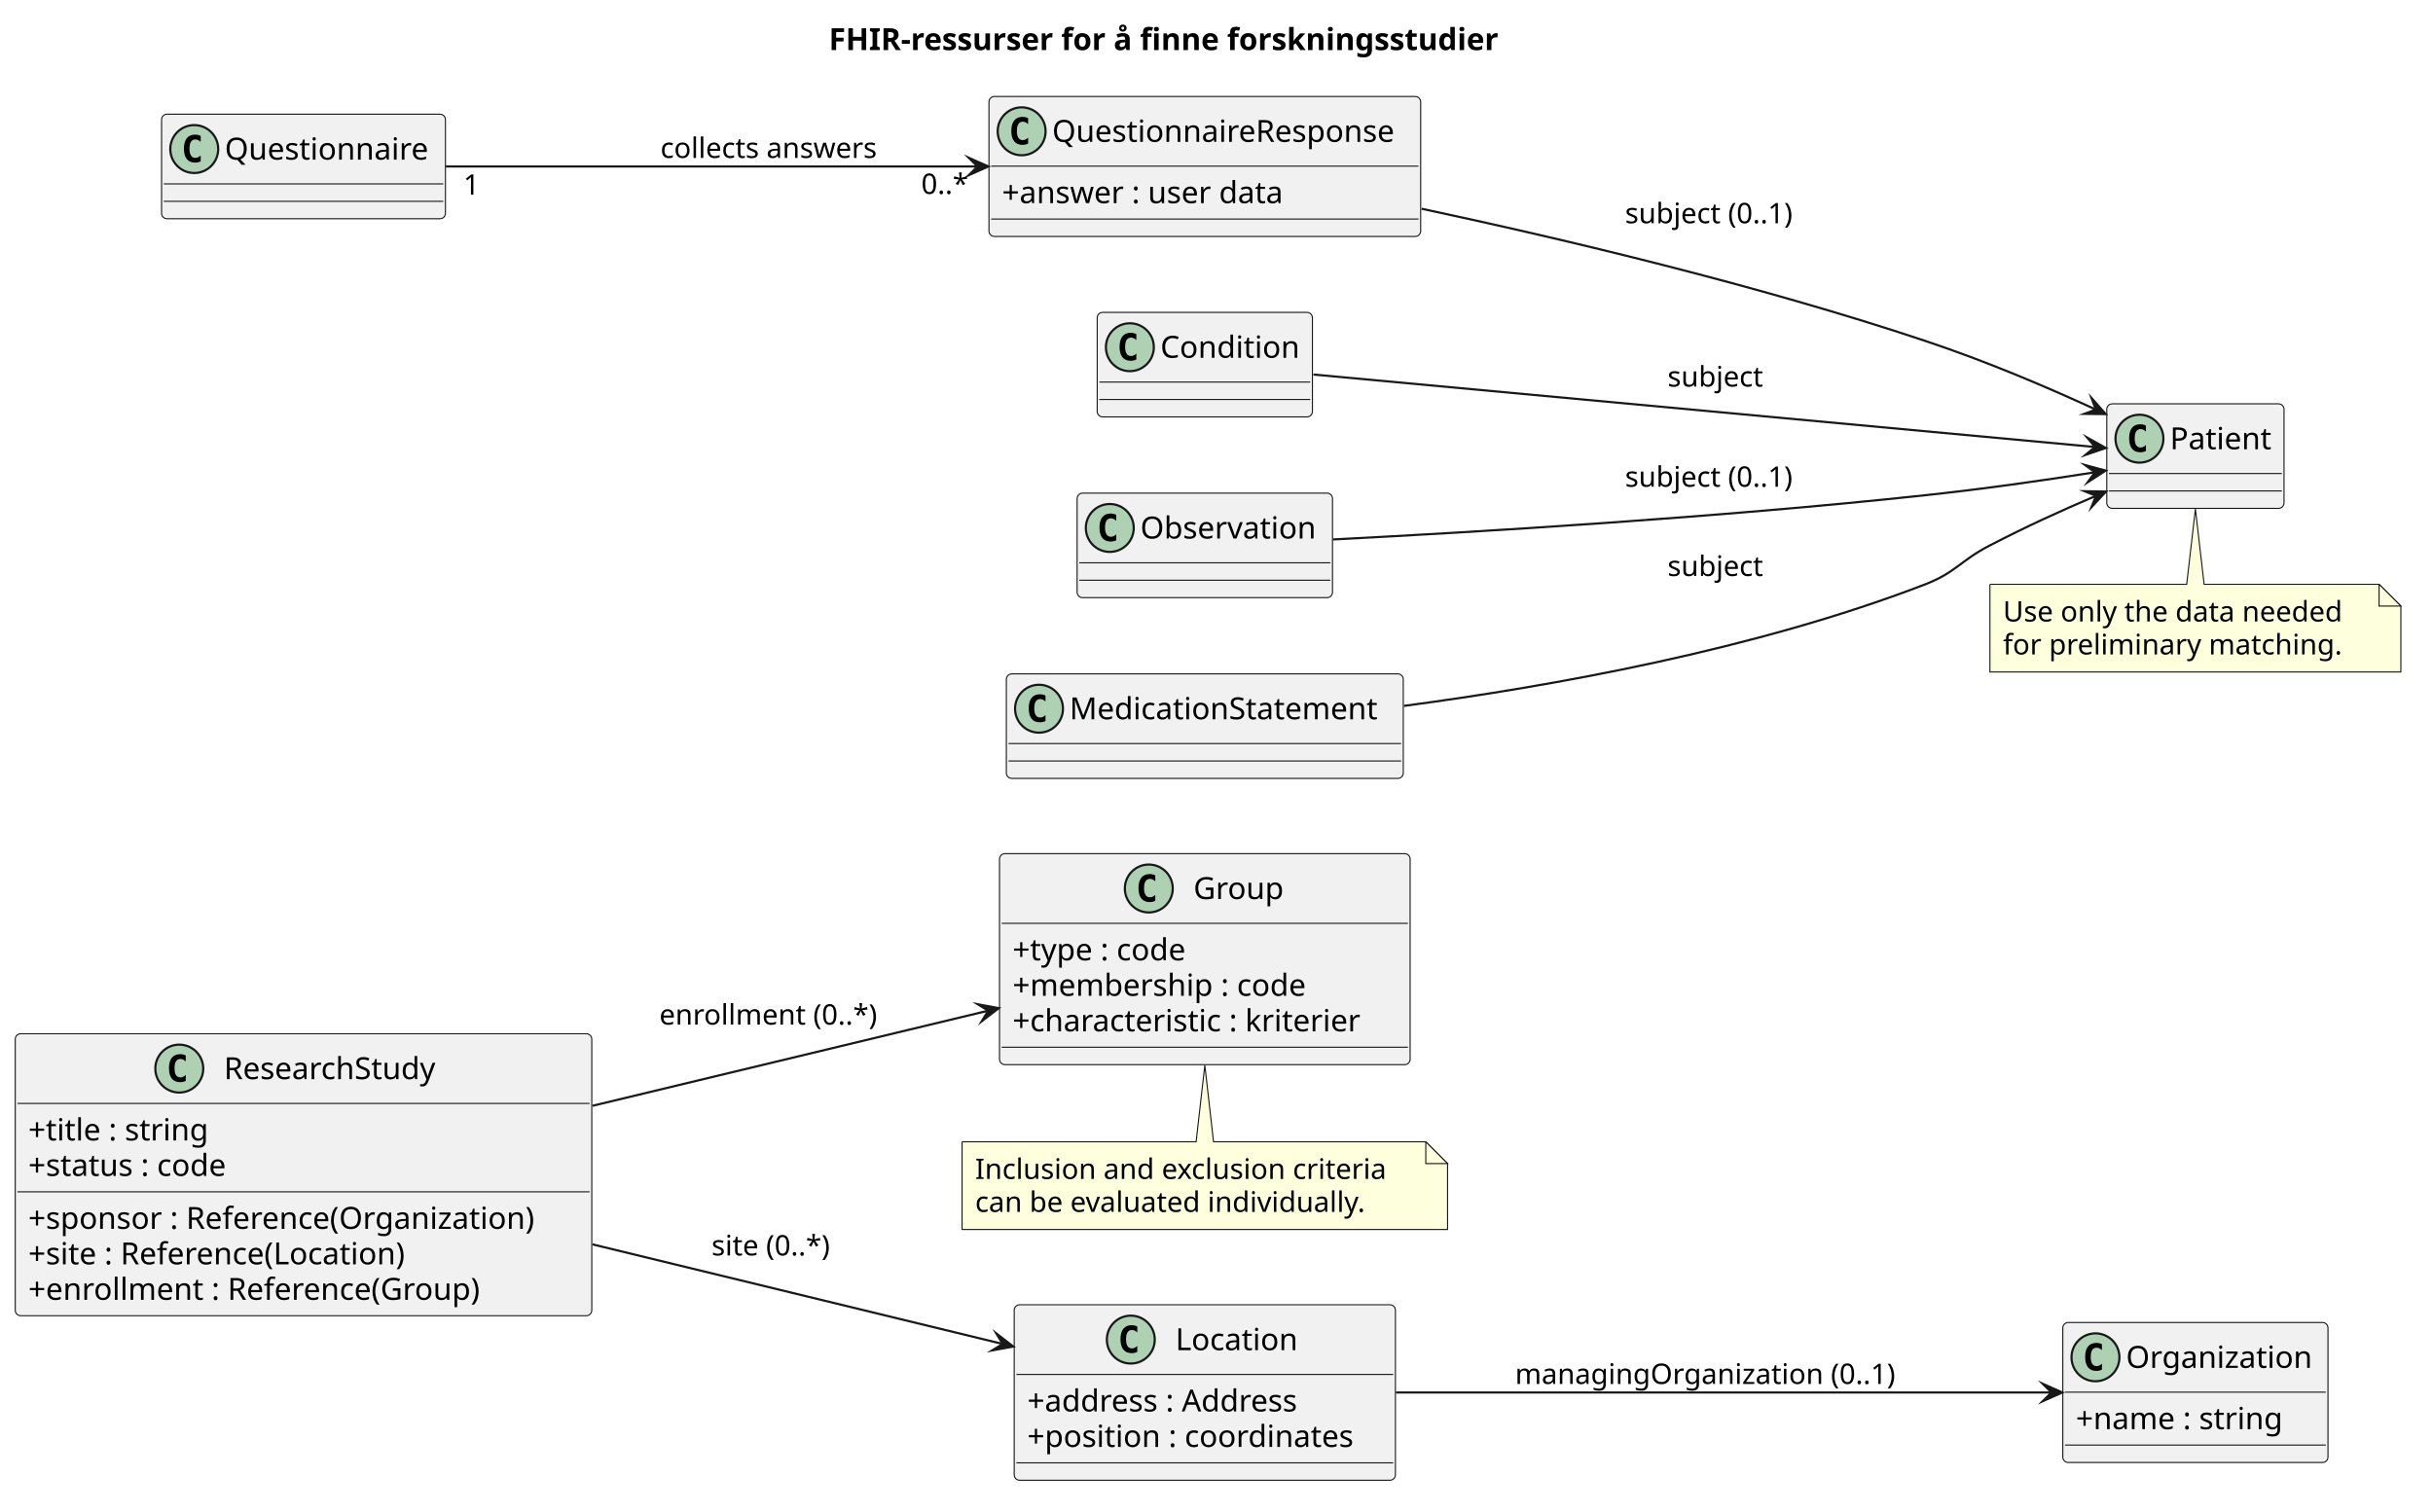
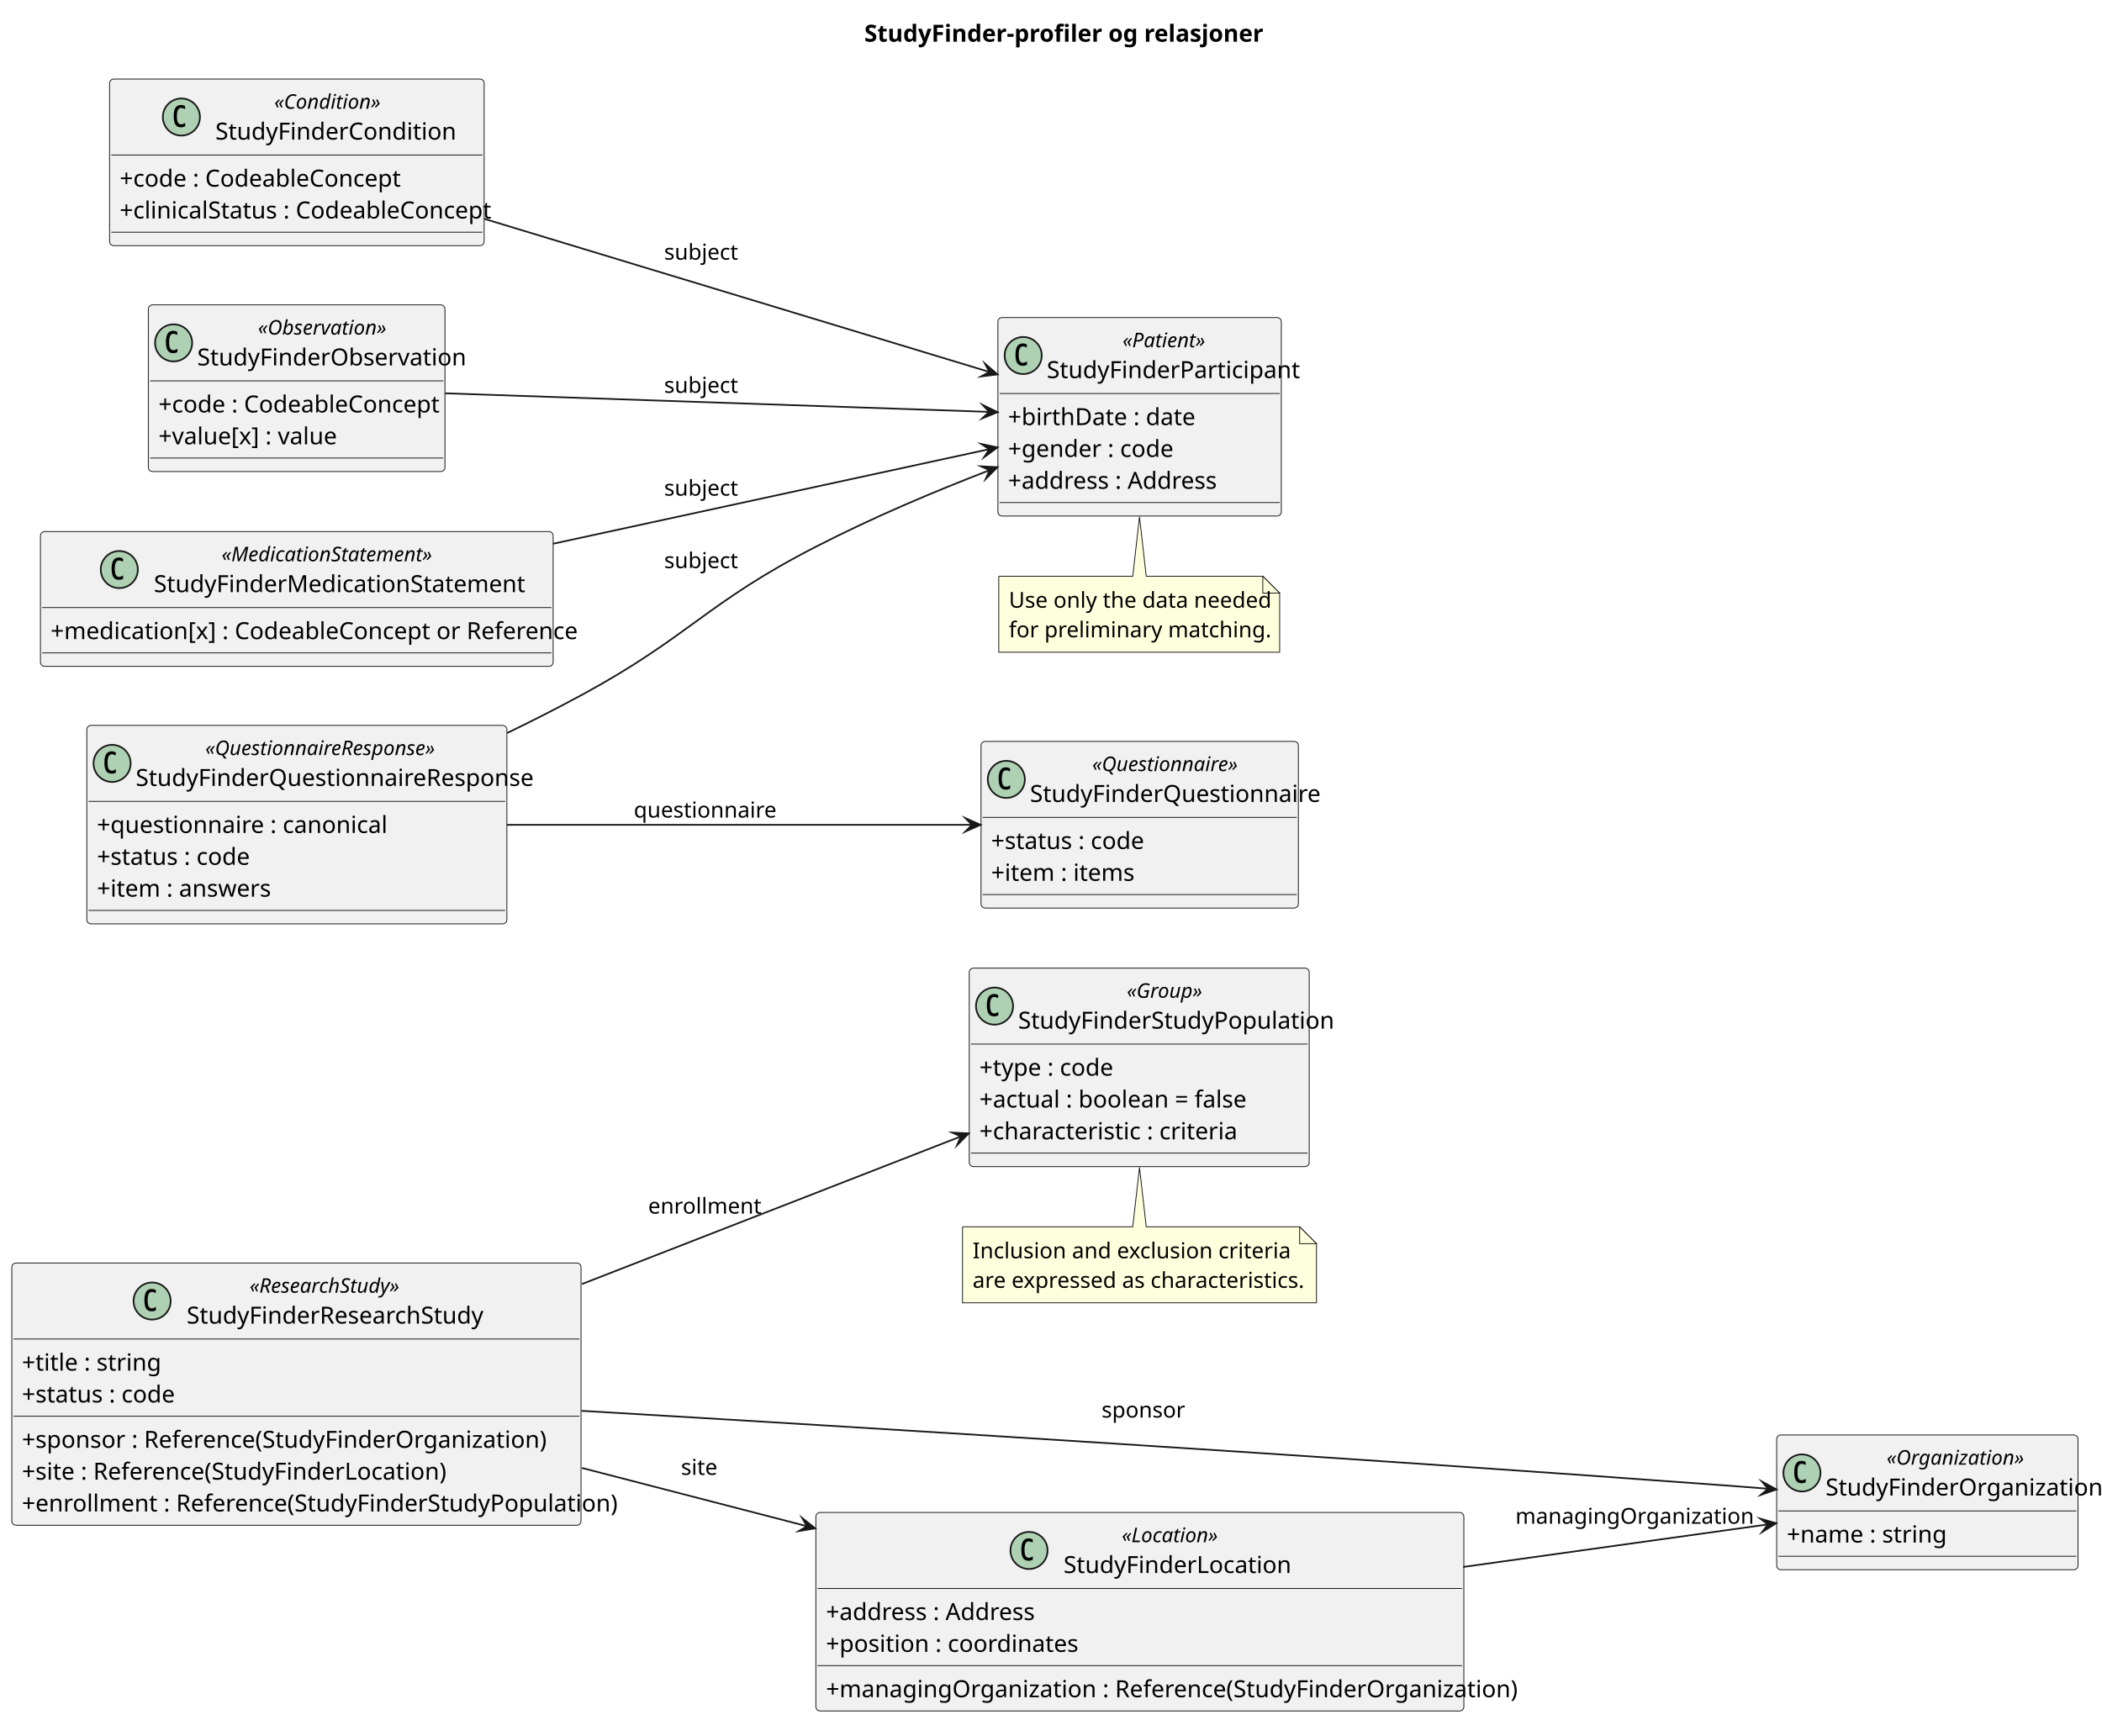
- <svg xmlns="http://www.w3.org/2000/svg" version="1.1" data-diagram-type="CLASS" style="width:1117px;height:694px;background:#FFFFFF;" width="1117px" height="694px" viewBox="0 0 1117 694" zoomAndPan="magnify" preserveAspectRatio="none" contentStyleType="text/css">
+ <svg xmlns="http://www.w3.org/2000/svg" version="1.1" data-diagram-type="CLASS" style="width:1247px;height:1030px;background:#FFFFFF;" width="1247px" height="1030px" viewBox="0 0 1247 1030" zoomAndPan="magnify" preserveAspectRatio="none" contentStyleType="text/css">
  <defs />
  <g font-family="sans-serif" lengthAdjust="spacing">
    <g class="title" data-source-line="1">
-       <text x="380.534" y="22.995" fill="#000" font-size="14" textLength="349.18" font-weight="700">FHIR-ressurser for å finne forskningsstudier</text>
+       <text x="512.745" y="24.738" fill="#000" font-size="14" textLength="215.277" font-weight="700">StudyFinder-profiler og relasjoner</text>
    </g>
-     <g class="entity" data-qualified-name="ResearchStudy" id="ent0001" data-source-line="6">
-       <rect x="7" y="474.707" width="264.69" height="129.484" fill="#F1F1F1" style="stroke:#181818;stroke-width:0.5;" rx="2.5" ry="2.5" />
-       <ellipse cx="82.308" cy="490.707" rx="11" ry="11" fill="#ADD1B2" style="stroke:#181818;stroke-width:1;" />
-       <path d="M85.277,496.348 Q84.699,496.644 84.058,496.785 Q83.417,496.941 82.714,496.941 Q80.214,496.941 78.886,495.301 Q77.574,493.644 77.574,490.519 Q77.574,487.394 78.886,485.738 Q80.214,484.082 82.714,484.082 Q83.417,484.082 84.058,484.238 Q84.714,484.394 85.277,484.691 L85.277,487.41 Q84.652,486.832 84.058,486.566 Q83.464,486.285 82.839,486.285 Q81.496,486.285 80.808,487.363 Q80.121,488.426 80.121,490.519 Q80.121,492.613 80.808,493.691 Q81.496,494.754 82.839,494.754 Q83.464,494.754 84.058,494.488 Q84.652,494.207 85.277,493.629 L85.277,496.348 Z " fill="#000" />
-       <text x="102.808" y="495.554" fill="#000" font-size="14" textLength="105.574">ResearchStudy</text>
-       <line x1="8" y1="506.707" x2="270.69" y2="506.707" style="stroke:#181818;stroke-width:0.5;" />
-       <text x="13" y="523.702" fill="#000" font-size="14" textLength="92.907">+title : string</text>
-       <text x="13" y="539.999" fill="#000" font-size="14" textLength="102.129">+status : code</text>
-       <line x1="8" y1="547.301" x2="270.69" y2="547.301" style="stroke:#181818;stroke-width:0.5;" />
-       <text x="13" y="564.296" fill="#000" font-size="14" textLength="252.69">+sponsor : Reference(Organization)</text>
-       <text x="13" y="580.593" fill="#000" font-size="14" textLength="192.452">+site : Reference(Location)</text>
-       <text x="13" y="596.889" fill="#000" font-size="14" textLength="226.837">+enrollment : Reference(Group)</text>
+     <g class="entity" data-qualified-name="StudyFinderResearchStudy" id="ent0001" data-source-line="6">
+       <rect x="7" y="749.395" width="337.691" height="155.563" fill="#F1F1F1" style="stroke:#181818;stroke-width:0.5;" rx="2.5" ry="2.5" />
+       <ellipse cx="90.241" cy="771.939" rx="11" ry="11" fill="#ADD1B2" style="stroke:#181818;stroke-width:1;" />
+       <path d="M85.679,771.408 Q85.679,767.986 86.757,766.377 Q87.851,764.768 90.022,764.768 Q91.21,764.768 92.413,765.393 L92.413,767.252 Q91.069,766.533 90.101,766.533 Q87.569,766.533 87.569,771.408 Q87.569,774.127 88.226,775.221 Q88.882,776.299 90.101,776.299 Q91.085,776.299 92.491,775.439 L92.491,777.455 Q91.288,778.049 90.022,778.049 Q87.804,778.049 86.741,776.502 Q85.679,774.939 85.679,771.408 Z " fill="#000" />
+       <text x="148.121" y="767.027" fill="#000" font-size="12" textLength="87.949" font-style="italic">«ResearchStudy»</text>
+       <text x="110.741" y="785.328" fill="#000" font-size="14" textLength="162.709">StudyFinderResearchStudy</text>
+       <line x1="8" y1="794.484" x2="343.691" y2="794.484" style="stroke:#181818;stroke-width:0.5;" />
+       <text x="13" y="813.223" fill="#000" font-size="14" textLength="78.285">+title : string</text>
+       <text x="13" y="832.117" fill="#000" font-size="14" textLength="88.922">+status : code</text>
+       <line x1="8" y1="840.273" x2="343.691" y2="840.273" style="stroke:#181818;stroke-width:0.5;" />
+       <text x="13" y="859.012" fill="#000" font-size="14" textLength="287.137">+sponsor : Reference(StudyFinderOrganization)</text>
+       <text x="13" y="877.906" fill="#000" font-size="14" textLength="236.811">+site : Reference(StudyFinderLocation)</text>
+       <text x="13" y="896.801" fill="#000" font-size="14" textLength="325.691">+enrollment : Reference(StudyFinderStudyPopulation)</text>
    </g>
-     <g class="entity" data-qualified-name="Group" id="ent0002" data-source-line="14">
-       <rect x="458.88" y="392.007" width="188.518" height="96.891" fill="#F1F1F1" style="stroke:#181818;stroke-width:0.5;" rx="2.5" ry="2.5" />
-       <ellipse cx="527.424" cy="408.007" rx="11" ry="11" fill="#ADD1B2" style="stroke:#181818;stroke-width:1;" />
-       <path d="M530.393,413.648 Q529.815,413.944 529.174,414.085 Q528.533,414.241 527.83,414.241 Q525.33,414.241 524.002,412.601 Q522.69,410.944 522.69,407.819 Q522.69,404.694 524.002,403.038 Q525.33,401.382 527.83,401.382 Q528.533,401.382 529.174,401.538 Q529.83,401.694 530.393,401.991 L530.393,404.71 Q529.768,404.132 529.174,403.866 Q528.58,403.585 527.955,403.585 Q526.611,403.585 525.924,404.663 Q525.236,405.726 525.236,407.819 Q525.236,409.913 525.924,410.991 Q526.611,412.054 527.955,412.054 Q528.58,412.054 529.174,411.788 Q529.768,411.507 530.393,410.929 L530.393,413.648 Z " fill="#000" />
-       <text x="547.924" y="412.854" fill="#000" font-size="14" textLength="42.93">Group</text>
-       <line x1="459.88" y1="424.007" x2="646.398" y2="424.007" style="stroke:#181818;stroke-width:0.5;" />
-       <text x="464.88" y="441.002" fill="#000" font-size="14" textLength="90.385">+type : code</text>
-       <text x="464.88" y="457.299" fill="#000" font-size="14" textLength="147.198">+membership : code</text>
-       <text x="464.88" y="473.596" fill="#000" font-size="14" textLength="176.518">+characteristic : kriterier</text>
-       <line x1="459.88" y1="480.898" x2="646.398" y2="480.898" style="stroke:#181818;stroke-width:0.5;" />
+     <g class="entity" data-qualified-name="StudyFinderStudyPopulation" id="ent0002" data-source-line="14">
+       <rect x="575" y="574.395" width="201.682" height="117.773" fill="#F1F1F1" style="stroke:#181818;stroke-width:0.5;" rx="2.5" ry="2.5" />
+       <ellipse cx="590" cy="596.939" rx="11" ry="11" fill="#ADD1B2" style="stroke:#181818;stroke-width:1;" />
+       <path d="M585.438,596.408 Q585.438,592.986 586.516,591.377 Q587.609,589.768 589.781,589.768 Q590.969,589.768 592.172,590.393 L592.172,592.252 Q590.828,591.533 589.859,591.533 Q587.328,591.533 587.328,596.408 Q587.328,599.127 587.984,600.221 Q588.641,601.299 589.859,601.299 Q590.844,601.299 592.25,600.439 L592.25,602.455 Q591.047,603.049 589.781,603.049 Q587.563,603.049 586.5,601.502 Q585.438,599.939 585.438,596.408 Z " fill="#000" />
+       <text x="668.474" y="592.027" fill="#000" font-size="12" textLength="40.734" font-style="italic">«Group»</text>
+       <text x="604" y="610.328" fill="#000" font-size="14" textLength="169.682">StudyFinderStudyPopulation</text>
+       <line x1="576" y1="619.484" x2="775.682" y2="619.484" style="stroke:#181818;stroke-width:0.5;" />
+       <text x="581" y="638.223" fill="#000" font-size="14" textLength="75.783">+type : code</text>
+       <text x="581" y="657.117" fill="#000" font-size="14" textLength="153.494">+actual : boolean = false</text>
+       <text x="581" y="676.012" fill="#000" font-size="14" textLength="145.086">+characteristic : criteria</text>
+       <line x1="576" y1="684.168" x2="775.682" y2="684.168" style="stroke:#181818;stroke-width:0.5;" />
    </g>
-     <g class="entity" data-qualified-name="Organization" id="ent0003" data-source-line="20">
-       <rect x="947.04" y="607.297" width="121.749" height="64.297" fill="#F1F1F1" style="stroke:#181818;stroke-width:0.5;" rx="2.5" ry="2.5" />
-       <ellipse cx="962.04" cy="623.297" rx="11" ry="11" fill="#ADD1B2" style="stroke:#181818;stroke-width:1;" />
-       <path d="M965.009,628.938 Q964.431,629.234 963.79,629.375 Q963.149,629.531 962.446,629.531 Q959.946,629.531 958.618,627.891 Q957.306,626.234 957.306,623.109 Q957.306,619.984 958.618,618.328 Q959.946,616.672 962.446,616.672 Q963.149,616.672 963.79,616.828 Q964.446,616.984 965.009,617.281 L965.009,620 Q964.384,619.422 963.79,619.156 Q963.196,618.875 962.571,618.875 Q961.228,618.875 960.54,619.953 Q959.853,621.016 959.853,623.109 Q959.853,625.203 960.54,626.281 Q961.228,627.344 962.571,627.344 Q963.196,627.344 963.79,627.078 Q964.384,626.797 965.009,626.219 L965.009,628.938 Z " fill="#000" />
-       <text x="976.04" y="628.144" fill="#000" font-size="14" textLength="89.749">Organization</text>
-       <line x1="948.04" y1="639.297" x2="1067.789" y2="639.297" style="stroke:#181818;stroke-width:0.5;" />
-       <text x="953.04" y="656.292" fill="#000" font-size="14" textLength="105.239">+name : string</text>
-       <line x1="948.04" y1="663.594" x2="1067.789" y2="663.594" style="stroke:#181818;stroke-width:0.5;" />
+     <g class="entity" data-qualified-name="StudyFinderOrganization" id="ent0003" data-source-line="20">
+       <rect x="1054" y="851.395" width="178.768" height="79.984" fill="#F1F1F1" style="stroke:#181818;stroke-width:0.5;" rx="2.5" ry="2.5" />
+       <ellipse cx="1069" cy="873.939" rx="11" ry="11" fill="#ADD1B2" style="stroke:#181818;stroke-width:1;" />
+       <path d="M1064.438,873.408 Q1064.438,869.986 1065.516,868.377 Q1066.609,866.768 1068.781,866.768 Q1069.969,866.768 1071.172,867.393 L1071.172,869.252 Q1069.828,868.533 1068.859,868.533 Q1066.328,868.533 1066.328,873.408 Q1066.328,876.127 1066.984,877.221 Q1067.641,878.299 1068.859,878.299 Q1069.844,878.299 1071.25,877.439 L1071.25,879.455 Q1070.047,880.049 1068.781,880.049 Q1066.563,880.049 1065.5,878.502 Q1064.438,876.939 1064.438,873.408 Z " fill="#000" />
+       <text x="1119.241" y="869.027" fill="#000" font-size="12" textLength="74.285" font-style="italic">«Organization»</text>
+       <text x="1083" y="887.328" fill="#000" font-size="14" textLength="146.768">StudyFinderOrganization</text>
+       <line x1="1055" y1="896.484" x2="1231.768" y2="896.484" style="stroke:#181818;stroke-width:0.5;" />
+       <text x="1060" y="915.223" fill="#000" font-size="14" textLength="89.209">+name : string</text>
+       <line x1="1055" y1="923.379" x2="1231.768" y2="923.379" style="stroke:#181818;stroke-width:0.5;" />
    </g>
-     <g class="entity" data-qualified-name="Location" id="ent0004" data-source-line="24">
-       <rect x="465.63" y="599.157" width="175.01" height="80.594" fill="#F1F1F1" style="stroke:#181818;stroke-width:0.5;" rx="2.5" ry="2.5" />
-       <ellipse cx="519.155" cy="615.157" rx="11" ry="11" fill="#ADD1B2" style="stroke:#181818;stroke-width:1;" />
-       <path d="M522.124,620.798 Q521.546,621.094 520.905,621.235 Q520.265,621.391 519.562,621.391 Q517.062,621.391 515.734,619.751 Q514.421,618.094 514.421,614.969 Q514.421,611.844 515.734,610.188 Q517.062,608.532 519.562,608.532 Q520.265,608.532 520.905,608.688 Q521.562,608.844 522.124,609.141 L522.124,611.86 Q521.499,611.282 520.905,611.016 Q520.312,610.735 519.687,610.735 Q518.343,610.735 517.655,611.813 Q516.968,612.876 516.968,614.969 Q516.968,617.063 517.655,618.141 Q518.343,619.204 519.687,619.204 Q520.312,619.204 520.905,618.938 Q521.499,618.657 522.124,618.079 L522.124,620.798 Z " fill="#000" />
-       <text x="539.655" y="620.004" fill="#000" font-size="14" textLength="59.459">Location</text>
-       <line x1="466.63" y1="631.157" x2="639.64" y2="631.157" style="stroke:#181818;stroke-width:0.5;" />
-       <text x="471.63" y="648.152" fill="#000" font-size="14" textLength="136.965">+address : Address</text>
-       <text x="471.63" y="664.449" fill="#000" font-size="14" textLength="163.01">+position : coordinates</text>
-       <line x1="466.63" y1="671.751" x2="639.64" y2="671.751" style="stroke:#181818;stroke-width:0.5;" />
+     <g class="entity" data-qualified-name="StudyFinderLocation" id="ent0004" data-source-line="24">
+       <rect x="484" y="897.395" width="384.422" height="117.773" fill="#F1F1F1" style="stroke:#181818;stroke-width:0.5;" rx="2.5" ry="2.5" />
+       <ellipse cx="610.458" cy="919.939" rx="11" ry="11" fill="#ADD1B2" style="stroke:#181818;stroke-width:1;" />
+       <path d="M605.896,919.408 Q605.896,915.986 606.974,914.377 Q608.067,912.768 610.239,912.768 Q611.427,912.768 612.63,913.393 L612.63,915.252 Q611.286,914.533 610.317,914.533 Q607.786,914.533 607.786,919.408 Q607.786,922.127 608.442,923.221 Q609.099,924.299 610.317,924.299 Q611.302,924.299 612.708,923.439 L612.708,925.455 Q611.505,926.049 610.239,926.049 Q608.021,926.049 606.958,924.502 Q605.896,922.939 605.896,919.408 Z " fill="#000" />
+       <text x="665.502" y="915.027" fill="#000" font-size="12" textLength="53.918" font-style="italic">«Location»</text>
+       <text x="630.958" y="933.328" fill="#000" font-size="14" textLength="123.006">StudyFinderLocation</text>
+       <line x1="485" y1="942.484" x2="867.422" y2="942.484" style="stroke:#181818;stroke-width:0.5;" />
+       <text x="490" y="961.223" fill="#000" font-size="14" textLength="119.684">+address : Address</text>
+       <text x="490" y="980.117" fill="#000" font-size="14" textLength="141.176">+position : coordinates</text>
+       <line x1="485" y1="988.273" x2="867.422" y2="988.273" style="stroke:#181818;stroke-width:0.5;" />
+       <text x="490" y="1007.012" fill="#000" font-size="14" textLength="372.422">+managingOrganization : Reference(StudyFinderOrganization)</text>
    </g>
-     <g class="entity" data-qualified-name="Questionnaire" id="ent0005" data-source-line="29">
-       <rect x="74.18" y="52.447" width="130.328" height="48" fill="#F1F1F1" style="stroke:#181818;stroke-width:0.5;" rx="2.5" ry="2.5" />
-       <ellipse cx="89.18" cy="68.447" rx="11" ry="11" fill="#ADD1B2" style="stroke:#181818;stroke-width:1;" />
-       <path d="M92.149,74.088 Q91.571,74.384 90.93,74.525 Q90.289,74.681 89.586,74.681 Q87.086,74.681 85.758,73.041 Q84.446,71.384 84.446,68.259 Q84.446,65.134 85.758,63.478 Q87.086,61.822 89.586,61.822 Q90.289,61.822 90.93,61.978 Q91.586,62.134 92.149,62.431 L92.149,65.15 Q91.524,64.572 90.93,64.306 Q90.336,64.025 89.711,64.025 Q88.368,64.025 87.68,65.103 Q86.993,66.166 86.993,68.259 Q86.993,70.353 87.68,71.431 Q88.368,72.494 89.711,72.494 Q90.336,72.494 90.93,72.228 Q91.524,71.947 92.149,71.369 L92.149,74.088 Z " fill="#000" />
-       <text x="103.18" y="73.294" fill="#000" font-size="14" textLength="98.328">Questionnaire</text>
-       <line x1="75.18" y1="84.447" x2="203.508" y2="84.447" style="stroke:#181818;stroke-width:0.5;" />
-       <line x1="75.18" y1="92.447" x2="203.508" y2="92.447" style="stroke:#181818;stroke-width:0.5;" />
+     <g class="entity" data-qualified-name="StudyFinderParticipant" id="ent0005" data-source-line="30">
+       <rect x="592" y="188.395" width="168.131" height="117.773" fill="#F1F1F1" style="stroke:#181818;stroke-width:0.5;" rx="2.5" ry="2.5" />
+       <ellipse cx="607" cy="210.939" rx="11" ry="11" fill="#ADD1B2" style="stroke:#181818;stroke-width:1;" />
+       <path d="M602.438,210.408 Q602.438,206.986 603.516,205.377 Q604.609,203.768 606.781,203.768 Q607.969,203.768 609.172,204.393 L609.172,206.252 Q607.828,205.533 606.859,205.533 Q604.328,205.533 604.328,210.408 Q604.328,213.127 604.984,214.221 Q605.641,215.299 606.859,215.299 Q607.844,215.299 609.25,214.439 L609.25,216.455 Q608.047,217.049 606.781,217.049 Q604.563,217.049 603.5,215.502 Q602.438,213.939 602.438,210.408 Z " fill="#000" />
+       <text x="665.944" y="206.027" fill="#000" font-size="12" textLength="46.242" font-style="italic">«Patient»</text>
+       <text x="621" y="224.328" fill="#000" font-size="14" textLength="136.131">StudyFinderParticipant</text>
+       <line x1="593" y1="233.484" x2="759.131" y2="233.484" style="stroke:#181818;stroke-width:0.5;" />
+       <text x="598" y="252.223" fill="#000" font-size="14" textLength="104.275">+birthDate : date</text>
+       <text x="598" y="271.117" fill="#000" font-size="14" textLength="91.998">+gender : code</text>
+       <text x="598" y="290.012" fill="#000" font-size="14" textLength="119.684">+address : Address</text>
+       <line x1="593" y1="298.168" x2="759.131" y2="298.168" style="stroke:#181818;stroke-width:0.5;" />
    </g>
-     <g class="entity" data-qualified-name="QuestionnaireResponse" id="ent0006" data-source-line="30">
-       <rect x="454.04" y="44.297" width="198.195" height="64.297" fill="#F1F1F1" style="stroke:#181818;stroke-width:0.5;" rx="2.5" ry="2.5" />
-       <ellipse cx="469.04" cy="60.297" rx="11" ry="11" fill="#ADD1B2" style="stroke:#181818;stroke-width:1;" />
-       <path d="M472.009,65.938 Q471.431,66.234 470.79,66.375 Q470.149,66.531 469.446,66.531 Q466.946,66.531 465.618,64.891 Q464.306,63.234 464.306,60.109 Q464.306,56.984 465.618,55.328 Q466.946,53.672 469.446,53.672 Q470.149,53.672 470.79,53.828 Q471.446,53.984 472.009,54.281 L472.009,57 Q471.384,56.422 470.79,56.156 Q470.196,55.875 469.571,55.875 Q468.228,55.875 467.54,56.953 Q466.853,58.016 466.853,60.109 Q466.853,62.203 467.54,63.281 Q468.228,64.344 469.571,64.344 Q470.196,64.344 470.79,64.078 Q471.384,63.797 472.009,63.219 L472.009,65.938 Z " fill="#000" />
-       <text x="483.04" y="65.144" fill="#000" font-size="14" textLength="166.195">QuestionnaireResponse</text>
-       <line x1="455.04" y1="76.297" x2="651.235" y2="76.297" style="stroke:#181818;stroke-width:0.5;" />
-       <text x="460.04" y="93.292" fill="#000" font-size="14" textLength="142.434">+answer : user data</text>
-       <line x1="455.04" y1="100.594" x2="651.235" y2="100.594" style="stroke:#181818;stroke-width:0.5;" />
+     <g class="entity" data-qualified-name="StudyFinderCondition" id="ent0006" data-source-line="36">
+       <rect x="65" y="46.895" width="222.219" height="98.879" fill="#F1F1F1" style="stroke:#181818;stroke-width:0.5;" rx="2.5" ry="2.5" />
+       <ellipse cx="107.613" cy="69.439" rx="11" ry="11" fill="#ADD1B2" style="stroke:#181818;stroke-width:1;" />
+       <path d="M103.05,68.908 Q103.05,65.486 104.128,63.877 Q105.222,62.268 107.394,62.268 Q108.581,62.268 109.784,62.893 L109.784,64.752 Q108.441,64.033 107.472,64.033 Q104.941,64.033 104.941,68.908 Q104.941,71.627 105.597,72.721 Q106.253,73.799 107.472,73.799 Q108.456,73.799 109.863,72.939 L109.863,74.955 Q108.659,75.549 107.394,75.549 Q105.175,75.549 104.113,74.002 Q103.05,72.439 103.05,68.908 Z " fill="#000" />
+       <text x="162.711" y="64.527" fill="#000" font-size="12" textLength="58.934" font-style="italic">«Condition»</text>
+       <text x="127.749" y="82.828" fill="#000" font-size="14" textLength="128.857">StudyFinderCondition</text>
+       <line x1="66" y1="91.984" x2="286.219" y2="91.984" style="stroke:#181818;stroke-width:0.5;" />
+       <text x="71" y="110.723" fill="#000" font-size="14" textLength="157.678">+code : CodeableConcept</text>
+       <text x="71" y="129.617" fill="#000" font-size="14" textLength="210.219">+clinicalStatus : CodeableConcept</text>
+       <line x1="66" y1="137.773" x2="286.219" y2="137.773" style="stroke:#181818;stroke-width:0.5;" />
    </g>
-     <g class="entity" data-qualified-name="Patient" id="ent0007" data-source-line="34">
-       <rect x="967.23" y="185.447" width="81.376" height="48" fill="#F1F1F1" style="stroke:#181818;stroke-width:0.5;" rx="2.5" ry="2.5" />
-       <ellipse cx="982.23" cy="201.447" rx="11" ry="11" fill="#ADD1B2" style="stroke:#181818;stroke-width:1;" />
-       <path d="M985.199,207.088 Q984.621,207.384 983.98,207.525 Q983.339,207.681 982.636,207.681 Q980.136,207.681 978.808,206.041 Q977.496,204.384 977.496,201.259 Q977.496,198.134 978.808,196.478 Q980.136,194.822 982.636,194.822 Q983.339,194.822 983.98,194.978 Q984.636,195.134 985.199,195.431 L985.199,198.15 Q984.574,197.572 983.98,197.306 Q983.386,197.025 982.761,197.025 Q981.418,197.025 980.73,198.103 Q980.043,199.166 980.043,201.259 Q980.043,203.353 980.73,204.431 Q981.418,205.494 982.761,205.494 Q983.386,205.494 983.98,205.228 Q984.574,204.947 985.199,204.369 L985.199,207.088 Z " fill="#000" />
-       <text x="996.23" y="206.294" fill="#000" font-size="14" textLength="49.376">Patient</text>
-       <line x1="968.23" y1="217.447" x2="1047.606" y2="217.447" style="stroke:#181818;stroke-width:0.5;" />
-       <line x1="968.23" y1="225.447" x2="1047.606" y2="225.447" style="stroke:#181818;stroke-width:0.5;" />
+     <g class="entity" data-qualified-name="StudyFinderObservation" id="ent0007" data-source-line="41">
+       <rect x="88" y="180.895" width="175.965" height="98.879" fill="#F1F1F1" style="stroke:#181818;stroke-width:0.5;" rx="2.5" ry="2.5" />
+       <ellipse cx="103" cy="203.439" rx="11" ry="11" fill="#ADD1B2" style="stroke:#181818;stroke-width:1;" />
+       <path d="M98.438,202.908 Q98.438,199.486 99.516,197.877 Q100.609,196.268 102.781,196.268 Q103.969,196.268 105.172,196.893 L105.172,198.752 Q103.828,198.033 102.859,198.033 Q100.328,198.033 100.328,202.908 Q100.328,205.627 100.984,206.721 Q101.641,207.799 102.859,207.799 Q103.844,207.799 105.25,206.939 L105.25,208.955 Q104.047,209.549 102.781,209.549 Q100.563,209.549 99.5,208.002 Q98.438,206.439 98.438,202.908 Z " fill="#000" />
+       <text x="153.041" y="198.527" fill="#000" font-size="12" textLength="71.883" font-style="italic">«Observation»</text>
+       <text x="117" y="216.828" fill="#000" font-size="14" textLength="143.965">StudyFinderObservation</text>
+       <line x1="89" y1="225.984" x2="262.965" y2="225.984" style="stroke:#181818;stroke-width:0.5;" />
+       <text x="94" y="244.723" fill="#000" font-size="14" textLength="157.678">+code : CodeableConcept</text>
+       <text x="94" y="263.617" fill="#000" font-size="14" textLength="99.818">+value[x] : value</text>
+       <line x1="89" y1="271.773" x2="262.965" y2="271.773" style="stroke:#181818;stroke-width:0.5;" />
    </g>
-     <g class="entity" data-qualified-name="Condition" id="ent0008" data-source-line="35">
-       <rect x="503.73" y="143.447" width="98.808" height="48" fill="#F1F1F1" style="stroke:#181818;stroke-width:0.5;" rx="2.5" ry="2.5" />
-       <ellipse cx="518.73" cy="159.447" rx="11" ry="11" fill="#ADD1B2" style="stroke:#181818;stroke-width:1;" />
-       <path d="M521.699,165.088 Q521.121,165.384 520.48,165.525 Q519.839,165.681 519.136,165.681 Q516.636,165.681 515.308,164.041 Q513.996,162.384 513.996,159.259 Q513.996,156.134 515.308,154.478 Q516.636,152.822 519.136,152.822 Q519.839,152.822 520.48,152.978 Q521.136,153.134 521.699,153.431 L521.699,156.15 Q521.074,155.572 520.48,155.306 Q519.886,155.025 519.261,155.025 Q517.918,155.025 517.23,156.103 Q516.543,157.166 516.543,159.259 Q516.543,161.353 517.23,162.431 Q517.918,163.494 519.261,163.494 Q519.886,163.494 520.48,163.228 Q521.074,162.947 521.699,162.369 L521.699,165.088 Z " fill="#000" />
-       <text x="532.73" y="164.294" fill="#000" font-size="14" textLength="66.808">Condition</text>
-       <line x1="504.73" y1="175.447" x2="601.538" y2="175.447" style="stroke:#181818;stroke-width:0.5;" />
-       <line x1="504.73" y1="183.447" x2="601.538" y2="183.447" style="stroke:#181818;stroke-width:0.5;" />
+     <g class="entity" data-qualified-name="StudyFinderMedicationStatement" id="ent0008" data-source-line="46">
+       <rect x="24" y="315.395" width="304.154" height="79.984" fill="#F1F1F1" style="stroke:#181818;stroke-width:0.5;" rx="2.5" ry="2.5" />
+       <ellipse cx="70.771" cy="337.939" rx="11" ry="11" fill="#ADD1B2" style="stroke:#181818;stroke-width:1;" />
+       <path d="M66.209,337.408 Q66.209,333.986 67.287,332.377 Q68.381,330.768 70.553,330.768 Q71.74,330.768 72.943,331.393 L72.943,333.252 Q71.6,332.533 70.631,332.533 Q68.1,332.533 68.1,337.408 Q68.1,340.127 68.756,341.221 Q69.412,342.299 70.631,342.299 Q71.615,342.299 73.021,341.439 L73.021,343.455 Q71.818,344.049 70.553,344.049 Q68.334,344.049 67.271,342.502 Q66.209,340.939 66.209,337.408 Z " fill="#000" />
+       <text x="131.466" y="333.027" fill="#000" font-size="12" textLength="121.723" font-style="italic">«MedicationStatement»</text>
+       <text x="91.271" y="351.328" fill="#000" font-size="14" textLength="202.111">StudyFinderMedicationStatement</text>
+       <line x1="25" y1="360.484" x2="327.154" y2="360.484" style="stroke:#181818;stroke-width:0.5;" />
+       <text x="30" y="379.223" fill="#000" font-size="14" textLength="292.154">+medication[x] : CodeableConcept or Reference</text>
+       <line x1="25" y1="387.379" x2="327.154" y2="387.379" style="stroke:#181818;stroke-width:0.5;" />
    </g>
-     <g class="entity" data-qualified-name="Observation" id="ent0009" data-source-line="36">
-       <rect x="494.51" y="226.447" width="117.251" height="48" fill="#F1F1F1" style="stroke:#181818;stroke-width:0.5;" rx="2.5" ry="2.5" />
-       <ellipse cx="509.51" cy="242.447" rx="11" ry="11" fill="#ADD1B2" style="stroke:#181818;stroke-width:1;" />
-       <path d="M512.479,248.088 Q511.901,248.384 511.26,248.525 Q510.619,248.681 509.916,248.681 Q507.416,248.681 506.088,247.041 Q504.776,245.384 504.776,242.259 Q504.776,239.134 506.088,237.478 Q507.416,235.822 509.916,235.822 Q510.619,235.822 511.26,235.978 Q511.916,236.134 512.479,236.431 L512.479,239.15 Q511.854,238.572 511.26,238.306 Q510.666,238.025 510.041,238.025 Q508.698,238.025 508.01,239.103 Q507.323,240.166 507.323,242.259 Q507.323,244.353 508.01,245.431 Q508.698,246.494 510.041,246.494 Q510.666,246.494 511.26,246.228 Q511.854,245.947 512.479,245.369 L512.479,248.088 Z " fill="#000" />
-       <text x="523.51" y="247.294" fill="#000" font-size="14" textLength="85.251">Observation</text>
-       <line x1="495.51" y1="258.447" x2="610.761" y2="258.447" style="stroke:#181818;stroke-width:0.5;" />
-       <line x1="495.51" y1="266.447" x2="610.761" y2="266.447" style="stroke:#181818;stroke-width:0.5;" />
+     <g class="entity" data-qualified-name="StudyFinderQuestionnaire" id="ent0009" data-source-line="50">
+       <rect x="582" y="439.895" width="188.256" height="98.879" fill="#F1F1F1" style="stroke:#181818;stroke-width:0.5;" rx="2.5" ry="2.5" />
+       <ellipse cx="597" cy="462.439" rx="11" ry="11" fill="#ADD1B2" style="stroke:#181818;stroke-width:1;" />
+       <path d="M592.438,461.908 Q592.438,458.486 593.516,456.877 Q594.609,455.268 596.781,455.268 Q597.969,455.268 599.172,455.893 L599.172,457.752 Q597.828,457.033 596.859,457.033 Q594.328,457.033 594.328,461.908 Q594.328,464.627 594.984,465.721 Q595.641,466.799 596.859,466.799 Q597.844,466.799 599.25,465.939 L599.25,467.955 Q598.047,468.549 596.781,468.549 Q594.563,468.549 593.5,467.002 Q592.438,465.439 592.438,461.908 Z " fill="#000" />
+       <text x="647.919" y="457.527" fill="#000" font-size="12" textLength="82.418" font-style="italic">«Questionnaire»</text>
+       <text x="611" y="475.828" fill="#000" font-size="14" textLength="156.256">StudyFinderQuestionnaire</text>
+       <line x1="583" y1="484.984" x2="769.256" y2="484.984" style="stroke:#181818;stroke-width:0.5;" />
+       <text x="588" y="503.723" fill="#000" font-size="14" textLength="88.922">+status : code</text>
+       <text x="588" y="522.617" fill="#000" font-size="14" textLength="81.936">+item : items</text>
+       <line x1="583" y1="530.773" x2="769.256" y2="530.773" style="stroke:#181818;stroke-width:0.5;" />
    </g>
-     <g class="entity" data-qualified-name="MedicationStatement" id="ent0010" data-source-line="37">
-       <rect x="462.02" y="309.447" width="182.233" height="48" fill="#F1F1F1" style="stroke:#181818;stroke-width:0.5;" rx="2.5" ry="2.5" />
-       <ellipse cx="477.02" cy="325.447" rx="11" ry="11" fill="#ADD1B2" style="stroke:#181818;stroke-width:1;" />
-       <path d="M479.989,331.088 Q479.411,331.384 478.77,331.525 Q478.129,331.681 477.426,331.681 Q474.926,331.681 473.598,330.041 Q472.286,328.384 472.286,325.259 Q472.286,322.134 473.598,320.478 Q474.926,318.822 477.426,318.822 Q478.129,318.822 478.77,318.978 Q479.426,319.134 479.989,319.431 L479.989,322.15 Q479.364,321.572 478.77,321.306 Q478.176,321.025 477.551,321.025 Q476.208,321.025 475.52,322.103 Q474.833,323.166 474.833,325.259 Q474.833,327.353 475.52,328.431 Q476.208,329.494 477.551,329.494 Q478.176,329.494 478.77,329.228 Q479.364,328.947 479.989,328.369 L479.989,331.088 Z " fill="#000" />
-       <text x="491.02" y="330.294" fill="#000" font-size="14" textLength="150.233">MedicationStatement</text>
-       <line x1="463.02" y1="341.447" x2="643.253" y2="341.447" style="stroke:#181818;stroke-width:0.5;" />
-       <line x1="463.02" y1="349.447" x2="643.253" y2="349.447" style="stroke:#181818;stroke-width:0.5;" />
+     <g class="entity" data-qualified-name="StudyFinderQuestionnaireResponse" id="ent0010" data-source-line="55">
+       <rect x="51.5" y="430.395" width="249.205" height="117.773" fill="#F1F1F1" style="stroke:#181818;stroke-width:0.5;" rx="2.5" ry="2.5" />
+       <ellipse cx="66.5" cy="452.939" rx="11" ry="11" fill="#ADD1B2" style="stroke:#181818;stroke-width:1;" />
+       <path d="M61.938,452.408 Q61.938,448.986 63.016,447.377 Q64.109,445.768 66.281,445.768 Q67.469,445.768 68.672,446.393 L68.672,448.252 Q67.328,447.533 66.359,447.533 Q63.828,447.533 63.828,452.408 Q63.828,455.127 64.484,456.221 Q65.141,457.299 66.359,457.299 Q67.344,457.299 68.75,456.439 L68.75,458.455 Q67.547,459.049 66.281,459.049 Q64.063,459.049 63,457.502 Q61.938,455.939 61.938,452.408 Z " fill="#000" />
+       <text x="121.772" y="448.027" fill="#000" font-size="12" textLength="134.66" font-style="italic">«QuestionnaireResponse»</text>
+       <text x="80.5" y="466.328" fill="#000" font-size="14" textLength="217.205">StudyFinderQuestionnaireResponse</text>
+       <line x1="52.5" y1="475.484" x2="299.705" y2="475.484" style="stroke:#181818;stroke-width:0.5;" />
+       <text x="57.5" y="494.223" fill="#000" font-size="14" textLength="162.135">+questionnaire : canonical</text>
+       <text x="57.5" y="513.117" fill="#000" font-size="14" textLength="88.922">+status : code</text>
+       <text x="57.5" y="532.012" fill="#000" font-size="14" textLength="98.711">+item : answers</text>
+       <line x1="52.5" y1="540.168" x2="299.705" y2="540.168" style="stroke:#181818;stroke-width:0.5;" />
    </g>
-     <g class="entity" data-qualified-name="GMN19" id="ent0020" data-source-line="49">
-       <path d="M441.69,524.317 L441.69,564.583 A0,0 0 0 0 441.69,564.583 L664.584,564.583 A0,0 0 0 0 664.584,564.583 L664.584,534.317 L654.584,524.317 L557.14,524.317 L553.14,489.157 L549.14,524.317 L441.69,524.317 A0,0 0 0 0 441.69,524.317" style="stroke:#181818;stroke-width:0.5;" fill="#FEFFDD" />
-       <path d="M654.584,524.317 L654.584,534.317 L664.584,534.317 L654.584,524.317" style="stroke:#181818;stroke-width:0.5;" fill="#FEFFDD" />
-       <text x="447.69" y="541.384" fill="#000" font-size="13" textLength="201.894">Inclusion and exclusion criteria</text>
-       <text x="447.69" y="556.517" fill="#000" font-size="13" textLength="195.349">can be evaluated individually.</text>
+     <g class="entity" data-qualified-name="GMN20" id="ent0021" data-source-line="72">
+       <path d="M571,727.895 L571,772.984 A0,0 0 0 0 571,772.984 L780.995,772.984 A0,0 0 0 0 780.995,772.984 L780.995,737.895 L770.995,727.895 L680,727.895 L676,692.605 L672,727.895 L571,727.895 A0,0 0 0 0 571,727.895" style="stroke:#181818;stroke-width:0.5;" fill="#FEFFDD" />
+       <path d="M770.995,727.895 L770.995,737.895 L780.995,737.895 L770.995,727.895" style="stroke:#181818;stroke-width:0.5;" fill="#FEFFDD" />
+       <text x="577" y="746.58" fill="#000" font-size="13" textLength="175.208">Inclusion and exclusion criteria</text>
+       <text x="577" y="764.125" fill="#000" font-size="13" textLength="188.995">are expressed as characteristics.</text>
    </g>
-     <g class="entity" data-qualified-name="GMN22" id="ent0023" data-source-line="54">
-       <path d="M913.58,268.317 L913.58,308.583 A0,0 0 0 0 913.58,308.583 L1102.247,308.583 A0,0 0 0 0 1102.247,308.583 L1102.247,278.317 L1092.247,268.317 L1011.92,268.317 L1007.92,233.727 L1003.92,268.317 L913.58,268.317 A0,0 0 0 0 913.58,268.317" style="stroke:#181818;stroke-width:0.5;" fill="#FEFFDD" />
-       <path d="M1092.247,268.317 L1092.247,278.317 L1102.247,278.317 L1092.247,268.317" style="stroke:#181818;stroke-width:0.5;" fill="#FEFFDD" />
-       <text x="919.58" y="285.384" fill="#000" font-size="13" textLength="167.667">Use only the data needed</text>
-       <text x="919.58" y="300.517" fill="#000" font-size="13" textLength="165.826">for preliminary matching.</text>
+     <g class="entity" data-qualified-name="GMN23" id="ent0024" data-source-line="77">
+       <path d="M592.5,341.895 L592.5,386.984 A0,0 0 0 0 592.5,386.984 L759.141,386.984 A0,0 0 0 0 759.141,386.984 L759.141,351.895 L749.141,341.895 L680,341.895 L676,306.605 L672,341.895 L592.5,341.895 A0,0 0 0 0 592.5,341.895" style="stroke:#181818;stroke-width:0.5;" fill="#FEFFDD" />
+       <path d="M749.141,341.895 L749.141,351.895 L759.141,351.895 L749.141,341.895" style="stroke:#181818;stroke-width:0.5;" fill="#FEFFDD" />
+       <text x="598.5" y="360.58" fill="#000" font-size="13" textLength="145.641">Use only the data needed</text>
+       <text x="598.5" y="378.125" fill="#000" font-size="13" textLength="140.194">for preliminary matching.</text>
    </g>
-     <g class="link" data-entity-1="ent0001" data-entity-2="ent0004" id="lnk11" data-source-line="39" data-link-type="dependency">
-       <path d="M272.05,571.437 C335.24,586.777 404.321,603.557 460.361,617.167" style="stroke:#181818;stroke-width:1;" fill="none" id="ResearchStudy-to-Location" codeLine="39" />
-       <polygon points="465.22,618.347,457.418,612.336,460.361,617.167,455.53,620.11,465.22,618.347" fill="#181818" style="stroke:#181818;stroke-width:1;stroke-linejoin:miter;stroke-miterlimit:10;" />
-       <text x="326.69" y="576.514" fill="#000" font-size="13" textLength="60.792">site (0..*)</text>
+     <g class="link" data-entity-1="ent0001" data-entity-2="ent0003" id="lnk11" data-source-line="61" data-link-type="dependency">
+       <path d="M345.01,837.085 C515.96,847.185 788.52,863.955 1024,881.395 C1033.68,882.115 1038.816,882.504 1048.886,883.314" style="stroke:#181818;stroke-width:1;" fill="none" id="StudyFinderResearchStudy-to-StudyFinderOrganization" codeLine="61" />
+       <polygon points="1053.87,883.715,1045.22,879.006,1048.886,883.314,1044.578,886.98,1053.87,883.715" fill="#181818" style="stroke:#181818;stroke-width:1;stroke-linejoin:miter;stroke-miterlimit:10;" />
+       <text x="653.5" y="841.08" fill="#000" font-size="13" textLength="45.69">sponsor</text>
    </g>
-     <g class="link" data-entity-1="ent0001" data-entity-2="ent0002" id="lnk12" data-source-line="40" data-link-type="dependency">
-       <path d="M272.05,507.787 C332.77,493.187 398.549,477.376 453.699,464.116" style="stroke:#181818;stroke-width:1;" fill="none" id="ResearchStudy-to-Group" codeLine="40" />
-       <polygon points="458.56,462.947,448.874,461.162,453.699,464.116,450.744,468.94,458.56,462.947" fill="#181818" style="stroke:#181818;stroke-width:1;stroke-linejoin:miter;stroke-miterlimit:10;" />
-       <text x="302.69" y="470.514" fill="#000" font-size="13" textLength="108.069">enrollment (0..*)</text>
+     <g class="link" data-entity-1="ent0001" data-entity-2="ent0004" id="lnk12" data-source-line="62" data-link-type="dependency">
+       <path d="M345.25,870.975 C389.71,882.495 433.18,893.75 478.76,905.56" style="stroke:#181818;stroke-width:1;" fill="none" id="StudyFinderResearchStudy-to-StudyFinderLocation" codeLine="62" />
+       <polygon points="483.6,906.815,475.891,900.685,478.76,905.56,473.884,908.429,483.6,906.815" fill="#181818" style="stroke:#181818;stroke-width:1;stroke-linejoin:miter;stroke-miterlimit:10;" />
+       <text x="404" y="875.08" fill="#000" font-size="13" textLength="21.023">site</text>
    </g>
-     <g class="link" data-entity-1="ent0004" data-entity-2="ent0003" id="lnk13" data-source-line="41" data-link-type="dependency">
-       <path d="M640.9,639.447 C730.65,639.447 863.42,639.447 941.83,639.447" style="stroke:#181818;stroke-width:1;" fill="none" id="Location-to-Organization" codeLine="41" />
-       <polygon points="946.83,639.447,937.83,635.447,941.83,639.447,937.83,643.447,946.83,639.447" fill="#181818" style="stroke:#181818;stroke-width:1;stroke-linejoin:miter;stroke-miterlimit:10;" />
-       <text x="695.58" y="635.514" fill="#000" font-size="13" textLength="187.611">managingOrganization (0..1)</text>
+     <g class="link" data-entity-1="ent0001" data-entity-2="ent0002" id="lnk13" data-source-line="63" data-link-type="dependency">
+       <path d="M345.25,761.855 C421.47,732.165 504.341,699.879 570.061,674.279" style="stroke:#181818;stroke-width:1;" fill="none" id="StudyFinderResearchStudy-to-StudyFinderStudyPopulation" codeLine="63" />
+       <polygon points="574.72,672.465,564.882,672.004,570.061,674.279,567.786,679.458,574.72,672.465" fill="#181818" style="stroke:#181818;stroke-width:1;stroke-linejoin:miter;stroke-miterlimit:10;" />
+       <text x="384.5" y="720.08" fill="#000" font-size="13" textLength="60.214">enrollment</text>
    </g>
-     <g class="link" data-entity-1="ent0005" data-entity-2="ent0006" id="lnk14" data-source-line="42" data-link-type="dependency">
-       <path d="M204.69,76.447 C271.42,76.447 371.6,76.447 448.76,76.447" style="stroke:#181818;stroke-width:1;" fill="none" id="Questionnaire-to-QuestionnaireResponse" codeLine="42" />
-       <polygon points="453.76,76.447,444.76,72.447,448.76,76.447,444.76,80.447,453.76,76.447" fill="#181818" style="stroke:#181818;stroke-width:1;stroke-linejoin:miter;stroke-miterlimit:10;" />
-       <text x="303.19" y="72.514" fill="#000" font-size="13" textLength="107.199">collects answers</text>
-       <text x="212.724" y="89.389" fill="#000" font-size="13">1</text>
-       <text x="422.965" y="89.046" fill="#000" font-size="13" textLength="23.036">0..*</text>
+     <g class="link" data-entity-1="ent0004" data-entity-2="ent0003" id="lnk14" data-source-line="64" data-link-type="dependency">
+       <path d="M868.02,929.725 C932.38,920.735 996.188,911.826 1048.788,904.476" style="stroke:#181818;stroke-width:1;" fill="none" id="StudyFinderLocation-to-StudyFinderOrganization" codeLine="64" />
+       <polygon points="1053.74,903.785,1044.273,901.069,1048.788,904.476,1045.38,908.992,1053.74,903.785" fill="#181818" style="stroke:#181818;stroke-width:1;stroke-linejoin:miter;stroke-miterlimit:10;" />
+       <text x="899" y="904.08" fill="#000" font-size="13" textLength="124.884">managingOrganization</text>
    </g>
-     <g class="link" data-entity-1="ent0006" data-entity-2="ent0007" id="lnk15" data-source-line="43" data-link-type="dependency">
-       <path d="M652.66,95.847 C718.77,109.967 807.37,131.017 883.58,156.447 C911.99,165.927 938.415,177.163 962.205,188.073" style="stroke:#181818;stroke-width:1;" fill="none" id="QuestionnaireResponse-to-Patient" codeLine="43" />
-       <polygon points="966.75,190.157,960.237,182.769,962.205,188.073,956.902,190.041,966.75,190.157" fill="#181818" style="stroke:#181818;stroke-width:1;stroke-linejoin:miter;stroke-miterlimit:10;" />
-       <text x="746.08" y="102.514" fill="#000" font-size="13" textLength="86.201">subject (0..1)</text>
+     <g class="link" data-entity-1="ent0010" data-entity-2="ent0009" id="lnk15" data-source-line="65" data-link-type="dependency">
+       <path d="M300.74,489.395 C387.74,489.395 497.32,489.395 576.67,489.395" style="stroke:#181818;stroke-width:1;" fill="none" id="StudyFinderQuestionnaireResponse-to-StudyFinderQuestionnaire" codeLine="65" />
+       <polygon points="581.67,489.395,572.67,485.395,576.67,489.395,572.67,493.395,581.67,489.395" fill="#181818" style="stroke:#181818;stroke-width:1;stroke-linejoin:miter;stroke-miterlimit:10;" />
+       <text x="376" y="485.08" fill="#000" font-size="13" textLength="77.34">questionnaire</text>
    </g>
-     <g class="link" data-entity-1="ent0008" data-entity-2="ent0007" id="lnk16" data-source-line="44" data-link-type="dependency">
-       <path d="M603.02,171.987 C693.12,180.347 878.751,197.565 961.821,205.265" style="stroke:#181818;stroke-width:1;" fill="none" id="Condition-to-Patient" codeLine="44" />
-       <polygon points="966.8,205.727,958.208,200.913,961.821,205.265,957.469,208.879,966.8,205.727" fill="#181818" style="stroke:#181818;stroke-width:1;stroke-linejoin:miter;stroke-miterlimit:10;" />
-       <text x="765.58" y="177.514" fill="#000" font-size="13" textLength="47.119">subject</text>
+     <g class="link" data-entity-1="ent0010" data-entity-2="ent0005" id="lnk16" data-source-line="66" data-link-type="dependency">
+       <path d="M300.89,434.915 C315.9,427.645 330.9,420.045 345,412.395 C409.27,377.525 418.94,357.755 484,324.395 C518.36,306.775 553.056,292.116 587.086,278.976" style="stroke:#181818;stroke-width:1;" fill="none" id="StudyFinderQuestionnaireResponse-to-StudyFinderParticipant" codeLine="66" />
+       <polygon points="591.75,277.175,581.913,276.685,587.086,278.976,584.795,284.148,591.75,277.175" fill="#181818" style="stroke:#181818;stroke-width:1;stroke-linejoin:miter;stroke-miterlimit:10;" />
+       <text x="394" y="337.08" fill="#000" font-size="13" textLength="41.019">subject</text>
    </g>
-     <g class="link" data-entity-1="ent0009" data-entity-2="ent0007" id="lnk17" data-source-line="45" data-link-type="dependency">
-       <path d="M611.98,247.727 C677.86,244.327 788.67,237.677 883.58,227.447 C911.45,224.447 937.741,220.653 961.801,216.873" style="stroke:#181818;stroke-width:1;" fill="none" id="Observation-to-Patient" codeLine="45" />
-       <polygon points="966.74,216.097,957.228,213.542,961.801,216.873,958.47,221.445,966.74,216.097" fill="#181818" style="stroke:#181818;stroke-width:1;stroke-linejoin:miter;stroke-miterlimit:10;" />
-       <text x="746.08" y="223.514" fill="#000" font-size="13" textLength="86.201">subject (0..1)</text>
+     <g class="link" data-entity-1="ent0006" data-entity-2="ent0005" id="lnk17" data-source-line="67" data-link-type="dependency">
+       <path d="M287.21,129.815 C379.18,157.695 503.475,195.384 586.975,220.704" style="stroke:#181818;stroke-width:1;" fill="none" id="StudyFinderCondition-to-StudyFinderParticipant" codeLine="67" />
+       <polygon points="591.76,222.155,584.308,215.715,586.975,220.704,581.987,223.371,591.76,222.155" fill="#181818" style="stroke:#181818;stroke-width:1;stroke-linejoin:miter;stroke-miterlimit:10;" />
+       <text x="394" y="154.08" fill="#000" font-size="13" textLength="41.019">subject</text>
    </g>
-     <g class="link" data-entity-1="ent0010" data-entity-2="ent0007" id="lnk18" data-source-line="46" data-link-type="dependency">
-       <path d="M644.56,324.147 C712.11,315.177 805.79,298.407 883.58,268.447 C898.09,262.857 899.77,257.587 913.58,250.447 C930.72,241.587 945.581,234.809 962.291,227.679" style="stroke:#181818;stroke-width:1;" fill="none" id="MedicationStatement-to-Patient" codeLine="46" />
-       <polygon points="966.89,225.717,957.042,225.57,962.291,227.679,960.182,232.928,966.89,225.717" fill="#181818" style="stroke:#181818;stroke-width:1;stroke-linejoin:miter;stroke-miterlimit:10;" />
-       <text x="765.58" y="264.514" fill="#000" font-size="13" textLength="47.119">subject</text>
+     <g class="link" data-entity-1="ent0007" data-entity-2="ent0005" id="lnk18" data-source-line="68" data-link-type="dependency">
+       <path d="M264.03,233.365 C356.32,236.515 496.043,241.284 586.833,244.384" style="stroke:#181818;stroke-width:1;" fill="none" id="StudyFinderObservation-to-StudyFinderParticipant" codeLine="68" />
+       <polygon points="591.83,244.555,582.972,240.25,586.833,244.384,582.699,248.245,591.83,244.555" fill="#181818" style="stroke:#181818;stroke-width:1;stroke-linejoin:miter;stroke-miterlimit:10;" />
+       <text x="394" y="233.08" fill="#000" font-size="13" textLength="41.019">subject</text>
+     </g>
+     <g class="link" data-entity-1="ent0008" data-entity-2="ent0005" id="lnk19" data-source-line="69" data-link-type="dependency">
+       <path d="M328.11,322.625 C414.69,303.845 515.164,282.054 586.894,266.504" style="stroke:#181818;stroke-width:1;" fill="none" id="StudyFinderMedicationStatement-to-StudyFinderParticipant" codeLine="69" />
+       <polygon points="591.78,265.445,582.137,263.442,586.894,266.504,583.832,271.261,591.78,265.445" fill="#181818" style="stroke:#181818;stroke-width:1;stroke-linejoin:miter;stroke-miterlimit:10;" />
+       <text x="394" y="294.08" fill="#000" font-size="13" textLength="41.019">subject</text>
    </g>
  </g>
</svg>
